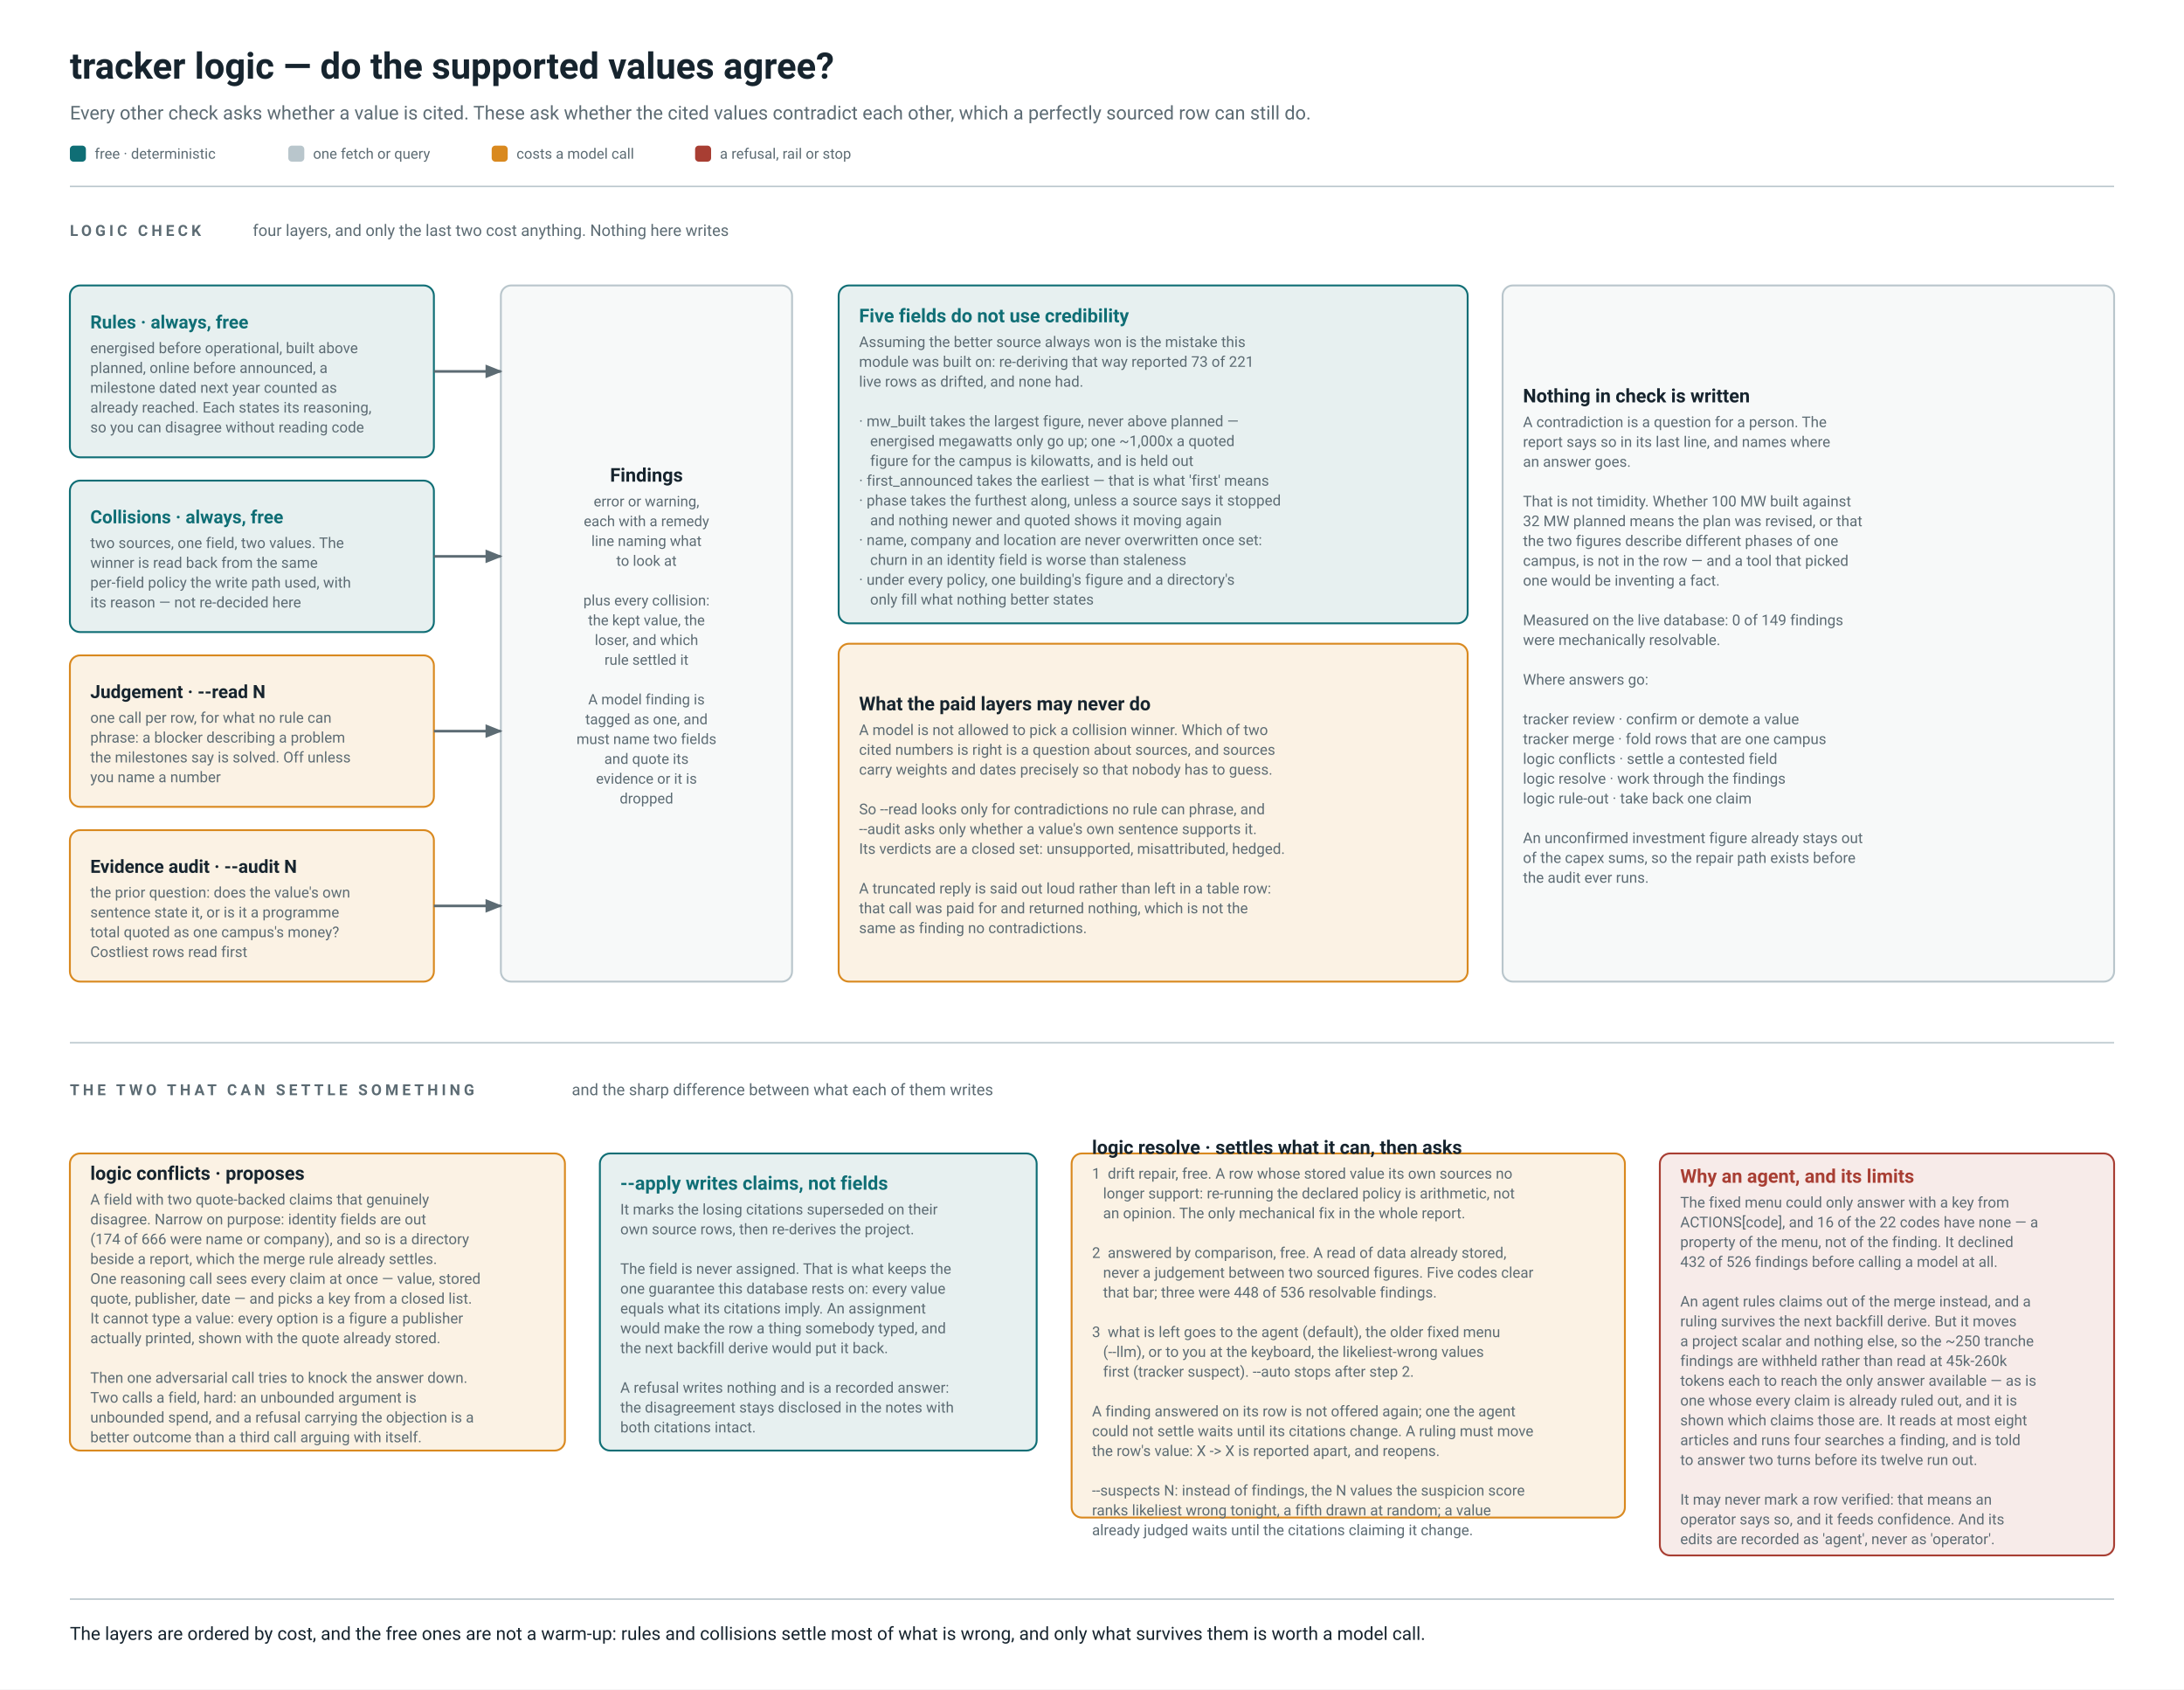
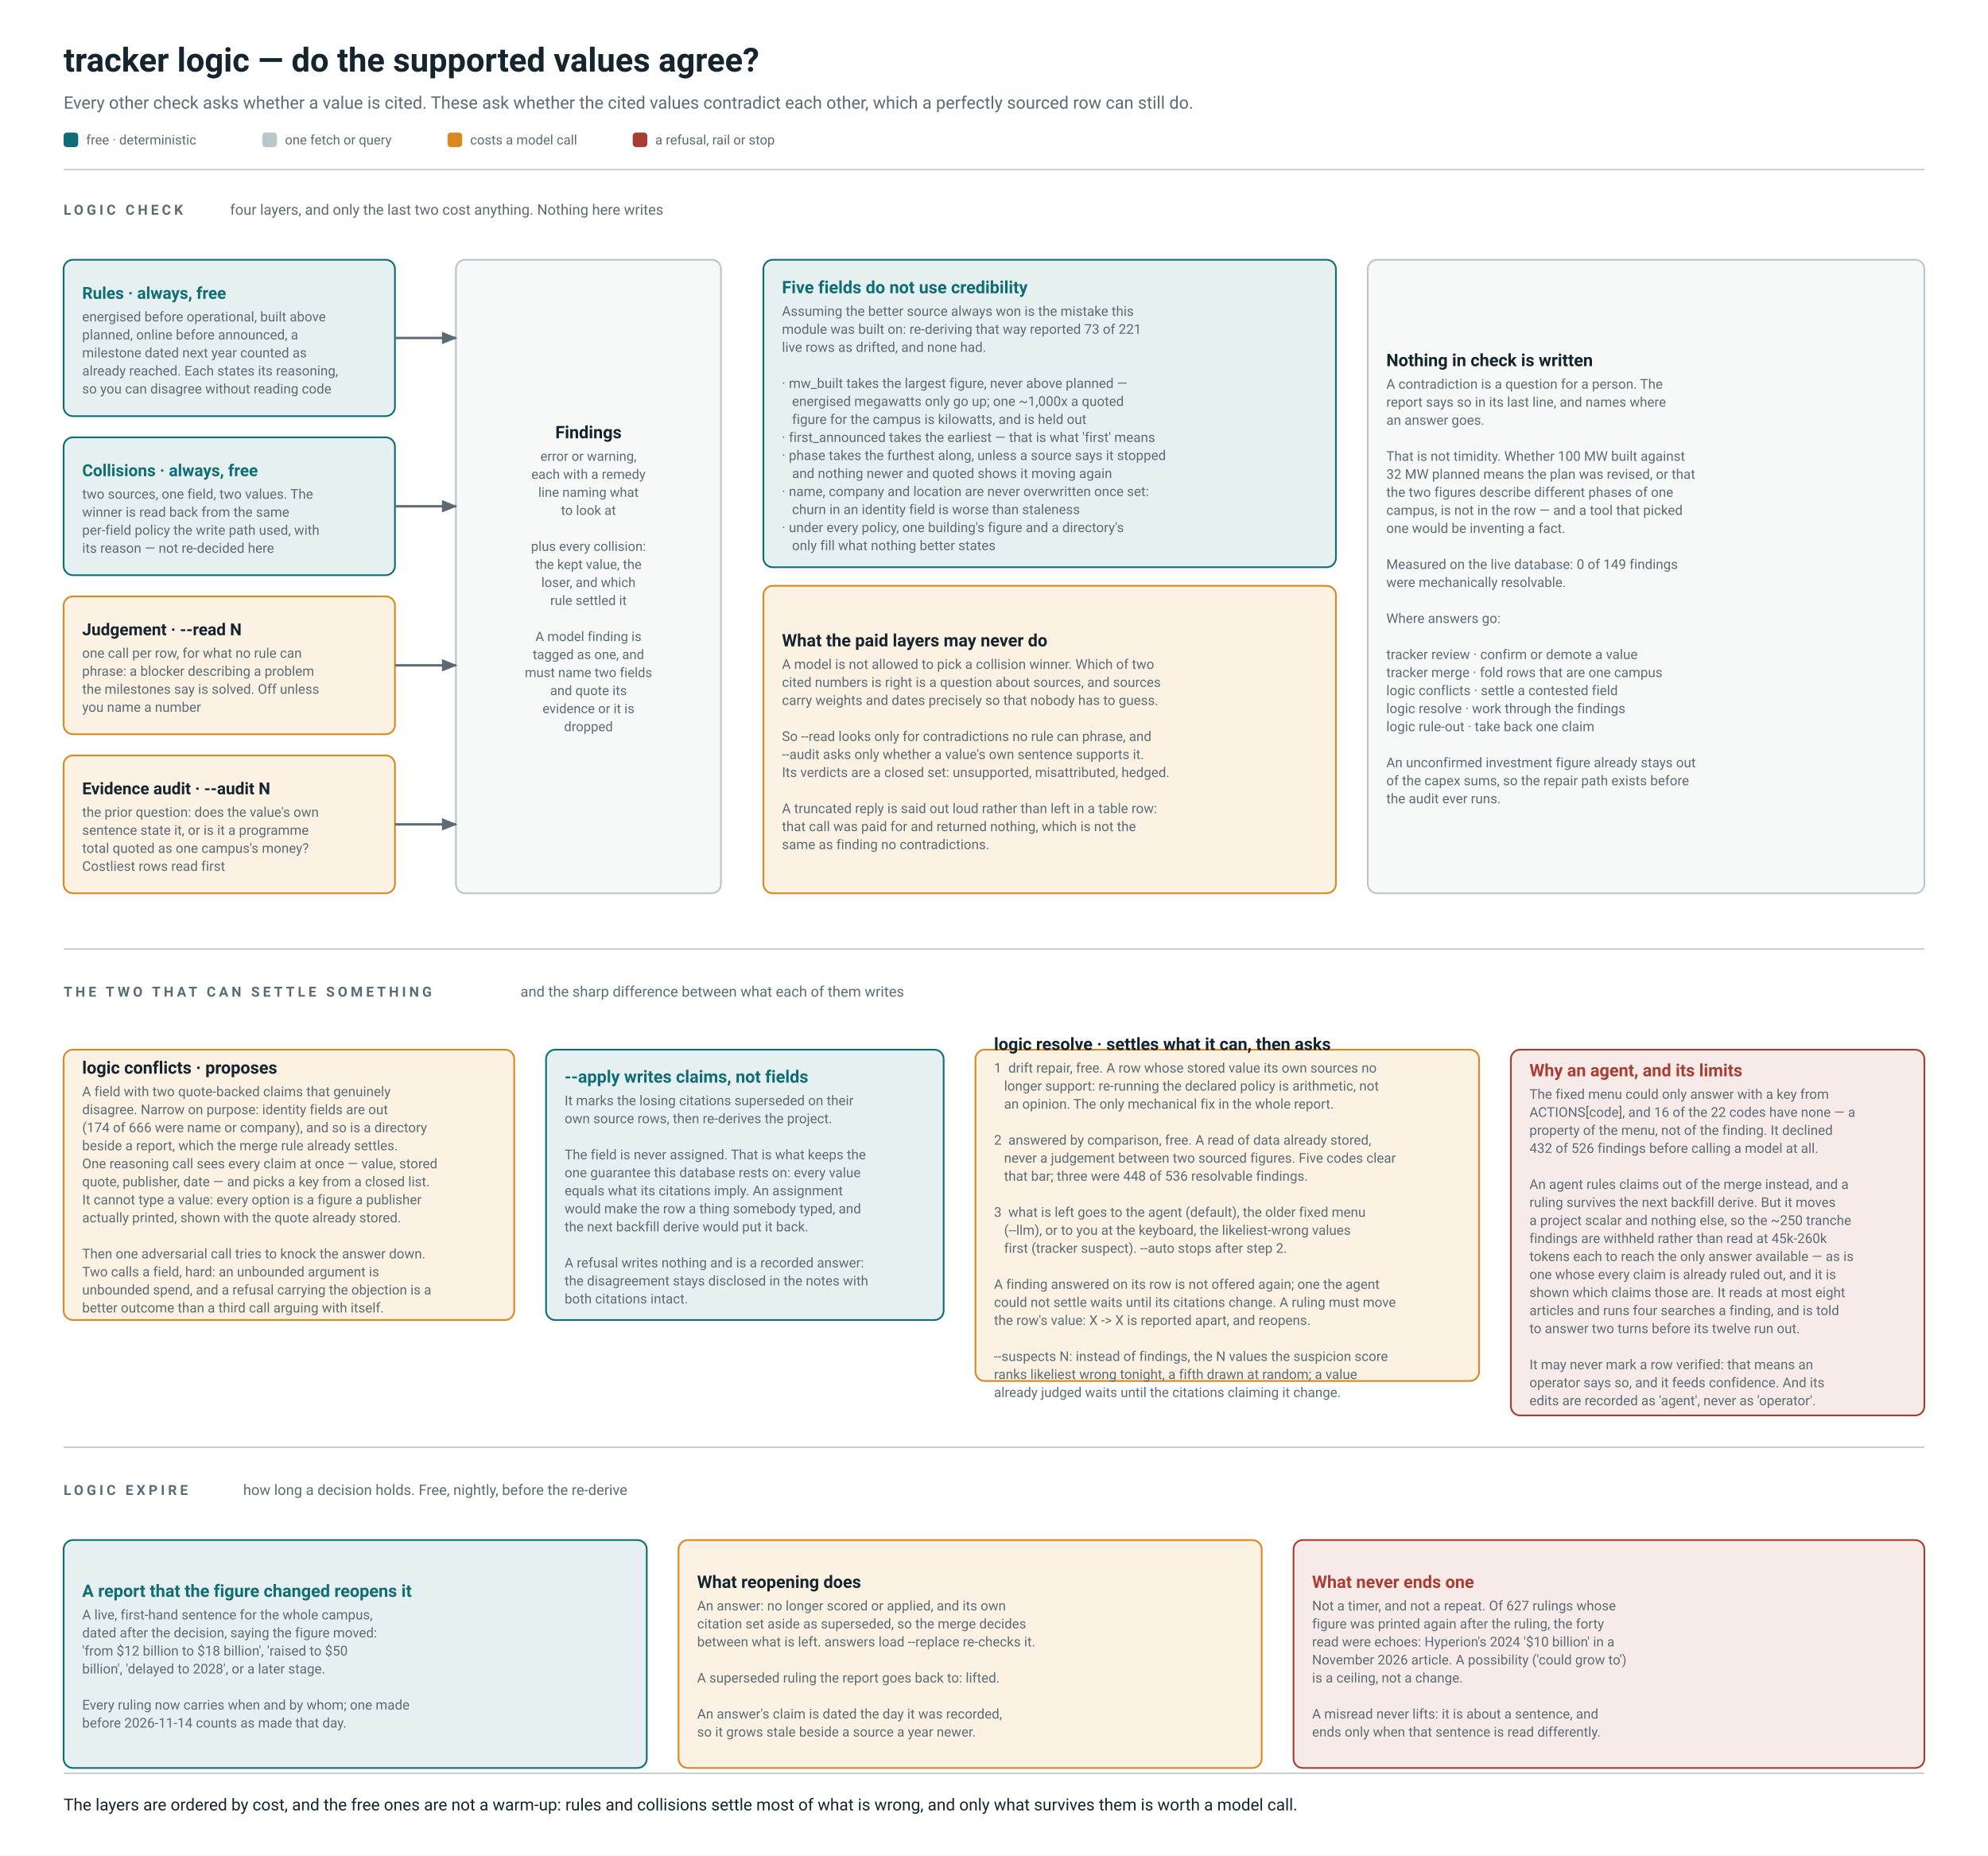
- <svg xmlns="http://www.w3.org/2000/svg" width="1500" height="1160" viewBox="0 0 1500 1160" font-family="system-ui,-apple-system,'Segoe UI',Roboto,'Helvetica Neue','DejaVu Sans',Arial,sans-serif">
+ <svg xmlns="http://www.w3.org/2000/svg" width="1500" height="1400" viewBox="0 0 1500 1400" font-family="system-ui,-apple-system,'Segoe UI',Roboto,'Helvetica Neue','DejaVu Sans',Arial,sans-serif">
  <defs>
    <marker id="a5C6B73" viewBox="0 0 10 10" refX="9" refY="5" markerWidth="6.5" markerHeight="6.5" orient="auto-start-reverse">
      <path d="M 0 1 L 10 5 L 0 9 z" fill="#5C6B73" />
    </marker>
  </defs>
-   <rect width="1500" height="1160" fill="#FFFFFF" />
+   <rect width="1500" height="1400" fill="#FFFFFF" />
  <g font-family="system-ui,-apple-system,'Segoe UI',Roboto,'Helvetica Neue','DejaVu Sans',Arial,sans-serif" xml:space="preserve">
    <text x="48.0" y="54.0" font-size="25" fill="#16242E" text-anchor="start" font-weight="700">tracker logic — do the supported values agree?</text>
    <text x="48.0" y="82.0" font-size="13" fill="#5C6B73" text-anchor="start">Every other check asks whether a value is cited. These ask whether the cited values contradict each other, which a perfectly sourced row can still do.</text>
    <rect x="48.0" y="100.0" width="11" height="11" rx="2.5" fill="#0F6E75" />
    <text x="65.0" y="109.0" font-size="10" fill="#5C6B73" text-anchor="start">free · deterministic</text>
    <rect x="198.0" y="100.0" width="11" height="11" rx="2.5" fill="#B9C6CC" />
    <text x="215.0" y="109.0" font-size="10" fill="#5C6B73" text-anchor="start">one fetch or query</text>
    <rect x="337.7" y="100.0" width="11" height="11" rx="2.5" fill="#D9891F" />
    <text x="354.7" y="109.0" font-size="10" fill="#5C6B73" text-anchor="start">costs a model call</text>
    <rect x="477.4" y="100.0" width="11" height="11" rx="2.5" fill="#A83E33" />
    <text x="494.4" y="109.0" font-size="10" fill="#5C6B73" text-anchor="start">a refusal, rail or stop</text>
    <line x1="48" y1="128" x2="1452" y2="128" stroke="#B9C6CC" stroke-width="1" />
    <text x="48.0" y="162.0" font-size="10.5" fill="#5C6B73" text-anchor="start" font-weight="700" letter-spacing="2.4">LOGIC CHECK</text>
    <text x="173.6" y="162.0" font-size="11" fill="#5C6B73" text-anchor="start">four layers, and only the last two cost anything. Nothing here writes</text>
    <rect x="48.0" y="196.0" width="250.0" height="118.0" rx="7" fill="#E7F0F0" stroke="#0F6E75" stroke-width="1.3" />
    <text x="62.0" y="225.5" font-size="12.5" fill="#0F6E75" text-anchor="left" font-weight="700">Rules · always, free</text>
    <text x="62.0" y="242.5" font-size="10.2" fill="#5C6B73" text-anchor="left">energised before operational, built above</text>
    <text x="62.0" y="256.1" font-size="10.2" fill="#5C6B73" text-anchor="left">planned, online before announced, a</text>
    <text x="62.0" y="269.7" font-size="10.2" fill="#5C6B73" text-anchor="left">milestone dated next year counted as</text>
    <text x="62.0" y="283.3" font-size="10.2" fill="#5C6B73" text-anchor="left">already reached. Each states its reasoning,</text>
    <text x="62.0" y="296.9" font-size="10.2" fill="#5C6B73" text-anchor="left">so you can disagree without reading code</text>
    <rect x="48.0" y="330.0" width="250.0" height="104.0" rx="7" fill="#E7F0F0" stroke="#0F6E75" stroke-width="1.3" />
    <text x="62.0" y="359.3" font-size="12.5" fill="#0F6E75" text-anchor="left" font-weight="700">Collisions · always, free</text>
    <text x="62.0" y="376.3" font-size="10.2" fill="#5C6B73" text-anchor="left">two sources, one field, two values. The</text>
    <text x="62.0" y="389.9" font-size="10.2" fill="#5C6B73" text-anchor="left">winner is read back from the same</text>
    <text x="62.0" y="403.5" font-size="10.2" fill="#5C6B73" text-anchor="left">per-field policy the write path used, with</text>
    <text x="62.0" y="417.1" font-size="10.2" fill="#5C6B73" text-anchor="left">its reason — not re-decided here</text>
    <rect x="48.0" y="450.0" width="250.0" height="104.0" rx="7" fill="#FBF2E4" stroke="#D9891F" stroke-width="1.3" />
    <text x="62.0" y="479.3" font-size="12.5" fill="#16242E" text-anchor="left" font-weight="700">Judgement · --read N</text>
    <text x="62.0" y="496.3" font-size="10.2" fill="#5C6B73" text-anchor="left">one call per row, for what no rule can</text>
    <text x="62.0" y="509.9" font-size="10.2" fill="#5C6B73" text-anchor="left">phrase: a blocker describing a problem</text>
    <text x="62.0" y="523.5" font-size="10.2" fill="#5C6B73" text-anchor="left">the milestones say is solved. Off unless</text>
    <text x="62.0" y="537.1" font-size="10.2" fill="#5C6B73" text-anchor="left">you name a number</text>
    <rect x="48.0" y="570.0" width="250.0" height="104.0" rx="7" fill="#FBF2E4" stroke="#D9891F" stroke-width="1.3" />
    <text x="62.0" y="599.3" font-size="12.5" fill="#16242E" text-anchor="left" font-weight="700">Evidence audit · --audit N</text>
    <text x="62.0" y="616.3" font-size="10.2" fill="#5C6B73" text-anchor="left">the prior question: does the value's own</text>
    <text x="62.0" y="629.9" font-size="10.2" fill="#5C6B73" text-anchor="left">sentence state it, or is it a programme</text>
    <text x="62.0" y="643.5" font-size="10.2" fill="#5C6B73" text-anchor="left">total quoted as one campus's money?</text>
    <text x="62.0" y="657.1" font-size="10.2" fill="#5C6B73" text-anchor="left">Costliest rows read first</text>
    <rect x="344.0" y="196.0" width="200.0" height="478.0" rx="7" fill="#F7F9F9" stroke="#B9C6CC" stroke-width="1.3" />
    <text x="444.0" y="330.7" font-size="13" fill="#16242E" text-anchor="middle" font-weight="700">Findings</text>
    <text x="444.0" y="347.7" font-size="10" fill="#5C6B73" text-anchor="middle">error or warning,</text>
    <text x="444.0" y="361.3" font-size="10" fill="#5C6B73" text-anchor="middle">each with a remedy</text>
    <text x="444.0" y="374.9" font-size="10" fill="#5C6B73" text-anchor="middle">line naming what</text>
    <text x="444.0" y="388.5" font-size="10" fill="#5C6B73" text-anchor="middle">to look at</text>
    <text x="444.0" y="402.1" font-size="10" fill="#5C6B73" text-anchor="middle" />
    <text x="444.0" y="415.7" font-size="10" fill="#5C6B73" text-anchor="middle">plus every collision:</text>
    <text x="444.0" y="429.3" font-size="10" fill="#5C6B73" text-anchor="middle">the kept value, the</text>
    <text x="444.0" y="442.9" font-size="10" fill="#5C6B73" text-anchor="middle">loser, and which</text>
    <text x="444.0" y="456.5" font-size="10" fill="#5C6B73" text-anchor="middle">rule settled it</text>
    <text x="444.0" y="470.1" font-size="10" fill="#5C6B73" text-anchor="middle" />
    <text x="444.0" y="483.7" font-size="10" fill="#5C6B73" text-anchor="middle">A model finding is</text>
    <text x="444.0" y="497.3" font-size="10" fill="#5C6B73" text-anchor="middle">tagged as one, and</text>
    <text x="444.0" y="510.9" font-size="10" fill="#5C6B73" text-anchor="middle">must name two fields</text>
    <text x="444.0" y="524.5" font-size="10" fill="#5C6B73" text-anchor="middle">and quote its</text>
    <text x="444.0" y="538.1" font-size="10" fill="#5C6B73" text-anchor="middle">evidence or it is</text>
    <text x="444.0" y="551.7" font-size="10" fill="#5C6B73" text-anchor="middle">dropped</text>
    <polyline points="298.0,255.0 344.0,255.0" fill="none" stroke="#5C6B73" stroke-width="1.8" stroke-linejoin="round" marker-end="url(#a5C6B73)" />
    <polyline points="298.0,382.0 344.0,382.0" fill="none" stroke="#5C6B73" stroke-width="1.8" stroke-linejoin="round" marker-end="url(#a5C6B73)" />
    <polyline points="298.0,502.0 344.0,502.0" fill="none" stroke="#5C6B73" stroke-width="1.8" stroke-linejoin="round" marker-end="url(#a5C6B73)" />
    <polyline points="298.0,622.0 344.0,622.0" fill="none" stroke="#5C6B73" stroke-width="1.8" stroke-linejoin="round" marker-end="url(#a5C6B73)" />
    <rect x="576.0" y="196.0" width="432.0" height="232.0" rx="7" fill="#E7F0F0" stroke="#0F6E75" stroke-width="1.3" />
    <text x="590.0" y="221.3" font-size="13" fill="#0F6E75" text-anchor="left" font-weight="700">Five fields do not use credibility</text>
    <text x="590.0" y="238.3" font-size="10.2" fill="#5C6B73" text-anchor="left">Assuming the better source always won is the mistake this</text>
    <text x="590.0" y="251.9" font-size="10.2" fill="#5C6B73" text-anchor="left">module was built on: re-deriving that way reported 73 of 221</text>
    <text x="590.0" y="265.5" font-size="10.2" fill="#5C6B73" text-anchor="left">live rows as drifted, and none had.</text>
    <text x="590.0" y="279.1" font-size="10.2" fill="#5C6B73" text-anchor="left" />
    <text x="590.0" y="292.7" font-size="10.2" fill="#5C6B73" text-anchor="left">· mw_built takes the largest figure, never above planned —</text>
    <text x="590.0" y="306.3" font-size="10.2" fill="#5C6B73" text-anchor="left">   energised megawatts only go up; one ~1,000x a quoted</text>
    <text x="590.0" y="319.9" font-size="10.2" fill="#5C6B73" text-anchor="left">   figure for the campus is kilowatts, and is held out</text>
    <text x="590.0" y="333.5" font-size="10.2" fill="#5C6B73" text-anchor="left">· first_announced takes the earliest — that is what 'first' means</text>
    <text x="590.0" y="347.1" font-size="10.2" fill="#5C6B73" text-anchor="left">· phase takes the furthest along, unless a source says it stopped</text>
    <text x="590.0" y="360.7" font-size="10.2" fill="#5C6B73" text-anchor="left">   and nothing newer and quoted shows it moving again</text>
    <text x="590.0" y="374.3" font-size="10.2" fill="#5C6B73" text-anchor="left">· name, company and location are never overwritten once set:</text>
    <text x="590.0" y="387.9" font-size="10.2" fill="#5C6B73" text-anchor="left">   churn in an identity field is worse than staleness</text>
    <text x="590.0" y="401.5" font-size="10.2" fill="#5C6B73" text-anchor="left">· under every policy, one building's figure and a directory's</text>
    <text x="590.0" y="415.1" font-size="10.2" fill="#5C6B73" text-anchor="left">   only fill what nothing better states</text>
    <rect x="576.0" y="442.0" width="432.0" height="232.0" rx="7" fill="#FBF2E4" stroke="#D9891F" stroke-width="1.3" />
    <text x="590.0" y="487.7" font-size="13" fill="#16242E" text-anchor="left" font-weight="700">What the paid layers may never do</text>
    <text x="590.0" y="504.7" font-size="10.2" fill="#5C6B73" text-anchor="left">A model is not allowed to pick a collision winner. Which of two</text>
    <text x="590.0" y="518.3" font-size="10.2" fill="#5C6B73" text-anchor="left">cited numbers is right is a question about sources, and sources</text>
    <text x="590.0" y="531.9" font-size="10.2" fill="#5C6B73" text-anchor="left">carry weights and dates precisely so that nobody has to guess.</text>
    <text x="590.0" y="545.5" font-size="10.2" fill="#5C6B73" text-anchor="left" />
    <text x="590.0" y="559.1" font-size="10.2" fill="#5C6B73" text-anchor="left">So --read looks only for contradictions no rule can phrase, and</text>
    <text x="590.0" y="572.7" font-size="10.2" fill="#5C6B73" text-anchor="left">--audit asks only whether a value's own sentence supports it.</text>
    <text x="590.0" y="586.3" font-size="10.2" fill="#5C6B73" text-anchor="left">Its verdicts are a closed set: unsupported, misattributed, hedged.</text>
    <text x="590.0" y="599.9" font-size="10.2" fill="#5C6B73" text-anchor="left" />
    <text x="590.0" y="613.5" font-size="10.2" fill="#5C6B73" text-anchor="left">A truncated reply is said out loud rather than left in a table row:</text>
    <text x="590.0" y="627.1" font-size="10.2" fill="#5C6B73" text-anchor="left">that call was paid for and returned nothing, which is not the</text>
    <text x="590.0" y="640.7" font-size="10.2" fill="#5C6B73" text-anchor="left">same as finding no contradictions.</text>
    <rect x="1032.0" y="196.0" width="420.0" height="478.0" rx="7" fill="#F7F9F9" stroke="#B9C6CC" stroke-width="1.3" />
    <text x="1046.0" y="276.3" font-size="13" fill="#16242E" text-anchor="left" font-weight="700">Nothing in check is written</text>
    <text x="1046.0" y="293.3" font-size="10.2" fill="#5C6B73" text-anchor="left">A contradiction is a question for a person. The</text>
    <text x="1046.0" y="306.9" font-size="10.2" fill="#5C6B73" text-anchor="left">report says so in its last line, and names where</text>
    <text x="1046.0" y="320.5" font-size="10.2" fill="#5C6B73" text-anchor="left">an answer goes.</text>
    <text x="1046.0" y="334.1" font-size="10.2" fill="#5C6B73" text-anchor="left" />
    <text x="1046.0" y="347.7" font-size="10.2" fill="#5C6B73" text-anchor="left">That is not timidity. Whether 100 MW built against</text>
    <text x="1046.0" y="361.3" font-size="10.2" fill="#5C6B73" text-anchor="left">32 MW planned means the plan was revised, or that</text>
    <text x="1046.0" y="374.9" font-size="10.2" fill="#5C6B73" text-anchor="left">the two figures describe different phases of one</text>
    <text x="1046.0" y="388.5" font-size="10.2" fill="#5C6B73" text-anchor="left">campus, is not in the row — and a tool that picked</text>
    <text x="1046.0" y="402.1" font-size="10.2" fill="#5C6B73" text-anchor="left">one would be inventing a fact.</text>
    <text x="1046.0" y="415.7" font-size="10.2" fill="#5C6B73" text-anchor="left" />
    <text x="1046.0" y="429.3" font-size="10.2" fill="#5C6B73" text-anchor="left">Measured on the live database: 0 of 149 findings</text>
    <text x="1046.0" y="442.9" font-size="10.2" fill="#5C6B73" text-anchor="left">were mechanically resolvable.</text>
    <text x="1046.0" y="456.5" font-size="10.2" fill="#5C6B73" text-anchor="left" />
    <text x="1046.0" y="470.1" font-size="10.2" fill="#5C6B73" text-anchor="left">Where answers go:</text>
    <text x="1046.0" y="483.7" font-size="10.2" fill="#5C6B73" text-anchor="left" />
    <text x="1046.0" y="497.3" font-size="10.2" fill="#5C6B73" text-anchor="left">tracker review · confirm or demote a value</text>
    <text x="1046.0" y="510.9" font-size="10.2" fill="#5C6B73" text-anchor="left">tracker merge · fold rows that are one campus</text>
    <text x="1046.0" y="524.5" font-size="10.2" fill="#5C6B73" text-anchor="left">logic conflicts · settle a contested field</text>
    <text x="1046.0" y="538.1" font-size="10.2" fill="#5C6B73" text-anchor="left">logic resolve · work through the findings</text>
    <text x="1046.0" y="551.7" font-size="10.2" fill="#5C6B73" text-anchor="left">logic rule-out · take back one claim</text>
    <text x="1046.0" y="565.3" font-size="10.2" fill="#5C6B73" text-anchor="left" />
    <text x="1046.0" y="578.9" font-size="10.2" fill="#5C6B73" text-anchor="left">An unconfirmed investment figure already stays out</text>
    <text x="1046.0" y="592.5" font-size="10.2" fill="#5C6B73" text-anchor="left">of the capex sums, so the repair path exists before</text>
    <text x="1046.0" y="606.1" font-size="10.2" fill="#5C6B73" text-anchor="left">the audit ever runs.</text>
    <line x1="48" y1="716" x2="1452" y2="716" stroke="#B9C6CC" stroke-width="1" />
    <text x="48.0" y="752.0" font-size="10.5" fill="#5C6B73" text-anchor="start" font-weight="700" letter-spacing="2.4">THE TWO THAT CAN SETTLE SOMETHING</text>
    <text x="392.7" y="752.0" font-size="11" fill="#5C6B73" text-anchor="start">and the sharp difference between what each of them writes</text>
    <rect x="48.0" y="792.0" width="340.0" height="204.0" rx="7" fill="#FBF2E4" stroke="#D9891F" stroke-width="1.3" />
    <text x="62.0" y="810.1" font-size="13" fill="#16242E" text-anchor="left" font-weight="700">logic conflicts · proposes</text>
    <text x="62.0" y="827.1" font-size="10.2" fill="#5C6B73" text-anchor="left">A field with two quote-backed claims that genuinely</text>
    <text x="62.0" y="840.7" font-size="10.2" fill="#5C6B73" text-anchor="left">disagree. Narrow on purpose: identity fields are out</text>
    <text x="62.0" y="854.3" font-size="10.2" fill="#5C6B73" text-anchor="left">(174 of 666 were name or company), and so is a directory</text>
    <text x="62.0" y="867.9" font-size="10.2" fill="#5C6B73" text-anchor="left">beside a report, which the merge rule already settles.</text>
    <text x="62.0" y="881.5" font-size="10.2" fill="#5C6B73" text-anchor="left">One reasoning call sees every claim at once — value, stored</text>
    <text x="62.0" y="895.1" font-size="10.2" fill="#5C6B73" text-anchor="left">quote, publisher, date — and picks a key from a closed list.</text>
    <text x="62.0" y="908.7" font-size="10.2" fill="#5C6B73" text-anchor="left">It cannot type a value: every option is a figure a publisher</text>
    <text x="62.0" y="922.3" font-size="10.2" fill="#5C6B73" text-anchor="left">actually printed, shown with the quote already stored.</text>
    <text x="62.0" y="935.9" font-size="10.2" fill="#5C6B73" text-anchor="left" />
    <text x="62.0" y="949.5" font-size="10.2" fill="#5C6B73" text-anchor="left">Then one adversarial call tries to knock the answer down.</text>
    <text x="62.0" y="963.1" font-size="10.2" fill="#5C6B73" text-anchor="left">Two calls a field, hard: an unbounded argument is</text>
    <text x="62.0" y="976.7" font-size="10.2" fill="#5C6B73" text-anchor="left">unbounded spend, and a refusal carrying the objection is a</text>
    <text x="62.0" y="990.3" font-size="10.2" fill="#5C6B73" text-anchor="left">better outcome than a third call arguing with itself.</text>
    <rect x="412.0" y="792.0" width="300.0" height="204.0" rx="7" fill="#E7F0F0" stroke="#0F6E75" stroke-width="1.3" />
    <text x="426.0" y="816.9" font-size="13" fill="#0F6E75" text-anchor="left" font-weight="700">--apply writes claims, not fields</text>
    <text x="426.0" y="833.9" font-size="10.2" fill="#5C6B73" text-anchor="left">It marks the losing citations superseded on their</text>
    <text x="426.0" y="847.5" font-size="10.2" fill="#5C6B73" text-anchor="left">own source rows, then re-derives the project.</text>
    <text x="426.0" y="861.1" font-size="10.2" fill="#5C6B73" text-anchor="left" />
    <text x="426.0" y="874.7" font-size="10.2" fill="#5C6B73" text-anchor="left">The field is never assigned. That is what keeps the</text>
    <text x="426.0" y="888.3" font-size="10.2" fill="#5C6B73" text-anchor="left">one guarantee this database rests on: every value</text>
    <text x="426.0" y="901.9" font-size="10.2" fill="#5C6B73" text-anchor="left">equals what its citations imply. An assignment</text>
    <text x="426.0" y="915.5" font-size="10.2" fill="#5C6B73" text-anchor="left">would make the row a thing somebody typed, and</text>
    <text x="426.0" y="929.1" font-size="10.2" fill="#5C6B73" text-anchor="left">the next backfill derive would put it back.</text>
    <text x="426.0" y="942.7" font-size="10.2" fill="#5C6B73" text-anchor="left" />
    <text x="426.0" y="956.3" font-size="10.2" fill="#5C6B73" text-anchor="left">A refusal writes nothing and is a recorded answer:</text>
    <text x="426.0" y="969.9" font-size="10.2" fill="#5C6B73" text-anchor="left">the disagreement stays disclosed in the notes with</text>
    <text x="426.0" y="983.5" font-size="10.2" fill="#5C6B73" text-anchor="left">both citations intact.</text>
    <rect x="736.0" y="792.0" width="380.0" height="250.0" rx="7" fill="#FBF2E4" stroke="#D9891F" stroke-width="1.3" />
    <text x="750.0" y="792.3" font-size="13" fill="#16242E" text-anchor="left" font-weight="700">logic resolve · settles what it can, then asks</text>
    <text x="750.0" y="809.3" font-size="10.2" fill="#5C6B73" text-anchor="left">1  drift repair, free. A row whose stored value its own sources no</text>
    <text x="750.0" y="822.9" font-size="10.2" fill="#5C6B73" text-anchor="left">   longer support: re-running the declared policy is arithmetic, not</text>
    <text x="750.0" y="836.5" font-size="10.2" fill="#5C6B73" text-anchor="left">   an opinion. The only mechanical fix in the whole report.</text>
    <text x="750.0" y="850.1" font-size="10.2" fill="#5C6B73" text-anchor="left" />
    <text x="750.0" y="863.7" font-size="10.2" fill="#5C6B73" text-anchor="left">2  answered by comparison, free. A read of data already stored,</text>
    <text x="750.0" y="877.3" font-size="10.2" fill="#5C6B73" text-anchor="left">   never a judgement between two sourced figures. Five codes clear</text>
    <text x="750.0" y="890.9" font-size="10.2" fill="#5C6B73" text-anchor="left">   that bar; three were 448 of 536 resolvable findings.</text>
    <text x="750.0" y="904.5" font-size="10.2" fill="#5C6B73" text-anchor="left" />
    <text x="750.0" y="918.1" font-size="10.2" fill="#5C6B73" text-anchor="left">3  what is left goes to the agent (default), the older fixed menu</text>
    <text x="750.0" y="931.7" font-size="10.2" fill="#5C6B73" text-anchor="left">   (--llm), or to you at the keyboard, the likeliest-wrong values</text>
    <text x="750.0" y="945.3" font-size="10.2" fill="#5C6B73" text-anchor="left">   first (tracker suspect). --auto stops after step 2.</text>
    <text x="750.0" y="958.9" font-size="10.2" fill="#5C6B73" text-anchor="left" />
    <text x="750.0" y="972.5" font-size="10.2" fill="#5C6B73" text-anchor="left">A finding answered on its row is not offered again; one the agent</text>
    <text x="750.0" y="986.1" font-size="10.2" fill="#5C6B73" text-anchor="left">could not settle waits until its citations change. A ruling must move</text>
    <text x="750.0" y="999.7" font-size="10.2" fill="#5C6B73" text-anchor="left">the row's value: X -&gt; X is reported apart, and reopens.</text>
    <text x="750.0" y="1013.3" font-size="10.2" fill="#5C6B73" text-anchor="left" />
    <text x="750.0" y="1026.9" font-size="10.2" fill="#5C6B73" text-anchor="left">--suspects N: instead of findings, the N values the suspicion score</text>
    <text x="750.0" y="1040.5" font-size="10.2" fill="#5C6B73" text-anchor="left">ranks likeliest wrong tonight, a fifth drawn at random; a value</text>
    <text x="750.0" y="1054.1" font-size="10.2" fill="#5C6B73" text-anchor="left">already judged waits until the citations claiming it change.</text>
    <rect x="1140.0" y="792.0" width="312.0" height="276.0" rx="7" fill="#F7EBE9" stroke="#A83E33" stroke-width="1.3" />
    <text x="1154.0" y="812.1" font-size="13" fill="#A83E33" text-anchor="left" font-weight="700">Why an agent, and its limits</text>
    <text x="1154.0" y="829.1" font-size="10.2" fill="#5C6B73" text-anchor="left">The fixed menu could only answer with a key from</text>
    <text x="1154.0" y="842.7" font-size="10.2" fill="#5C6B73" text-anchor="left">ACTIONS[code], and 16 of the 22 codes have none — a</text>
    <text x="1154.0" y="856.3" font-size="10.2" fill="#5C6B73" text-anchor="left">property of the menu, not of the finding. It declined</text>
    <text x="1154.0" y="869.9" font-size="10.2" fill="#5C6B73" text-anchor="left">432 of 526 findings before calling a model at all.</text>
    <text x="1154.0" y="883.5" font-size="10.2" fill="#5C6B73" text-anchor="left" />
    <text x="1154.0" y="897.1" font-size="10.2" fill="#5C6B73" text-anchor="left">An agent rules claims out of the merge instead, and a</text>
    <text x="1154.0" y="910.7" font-size="10.2" fill="#5C6B73" text-anchor="left">ruling survives the next backfill derive. But it moves</text>
    <text x="1154.0" y="924.3" font-size="10.2" fill="#5C6B73" text-anchor="left">a project scalar and nothing else, so the ~250 tranche</text>
    <text x="1154.0" y="937.9" font-size="10.2" fill="#5C6B73" text-anchor="left">findings are withheld rather than read at 45k-260k</text>
    <text x="1154.0" y="951.5" font-size="10.2" fill="#5C6B73" text-anchor="left">tokens each to reach the only answer available — as is</text>
    <text x="1154.0" y="965.1" font-size="10.2" fill="#5C6B73" text-anchor="left">one whose every claim is already ruled out, and it is</text>
    <text x="1154.0" y="978.7" font-size="10.2" fill="#5C6B73" text-anchor="left">shown which claims those are. It reads at most eight</text>
    <text x="1154.0" y="992.3" font-size="10.2" fill="#5C6B73" text-anchor="left">articles and runs four searches a finding, and is told</text>
    <text x="1154.0" y="1005.9" font-size="10.2" fill="#5C6B73" text-anchor="left">to answer two turns before its twelve run out.</text>
    <text x="1154.0" y="1019.5" font-size="10.2" fill="#5C6B73" text-anchor="left" />
    <text x="1154.0" y="1033.1" font-size="10.2" fill="#5C6B73" text-anchor="left">It may never mark a row verified: that means an</text>
    <text x="1154.0" y="1046.7" font-size="10.2" fill="#5C6B73" text-anchor="left">operator says so, and it feeds confidence. And its</text>
    <text x="1154.0" y="1060.3" font-size="10.2" fill="#5C6B73" text-anchor="left">edits are recorded as 'agent', never as 'operator'.</text>
-     <line x1="48" y1="1098" x2="1452" y2="1098" stroke="#B9C6CC" stroke-width="1" />
-     <text x="48.0" y="1126.0" font-size="12.5" fill="#16242E" text-anchor="start">The layers are ordered by cost, and the free ones are not a warm-up: rules and collisions settle most of what is wrong, and only what survives them is worth a model call.</text>
+     <line x1="48" y1="1092" x2="1452" y2="1092" stroke="#B9C6CC" stroke-width="1" />
+     <text x="48.0" y="1128.0" font-size="10.5" fill="#5C6B73" text-anchor="start" font-weight="700" letter-spacing="2.4">LOGIC EXPIRE</text>
+     <text x="183.5" y="1128.0" font-size="11" fill="#5C6B73" text-anchor="start">how long a decision holds. Free, nightly, before the re-derive</text>
+     <rect x="48.0" y="1162.0" width="440.0" height="172.0" rx="7" fill="#E7F0F0" stroke="#0F6E75" stroke-width="1.3" />
+     <text x="62.0" y="1204.9" font-size="13" fill="#0F6E75" text-anchor="left" font-weight="700">A report that the figure changed reopens it</text>
+     <text x="62.0" y="1221.9" font-size="10.2" fill="#5C6B73" text-anchor="left">A live, first-hand sentence for the whole campus,</text>
+     <text x="62.0" y="1235.5" font-size="10.2" fill="#5C6B73" text-anchor="left">dated after the decision, saying the figure moved:</text>
+     <text x="62.0" y="1249.1" font-size="10.2" fill="#5C6B73" text-anchor="left">'from $12 billion to $18 billion', 'raised to $50</text>
+     <text x="62.0" y="1262.7" font-size="10.2" fill="#5C6B73" text-anchor="left">billion', 'delayed to 2028', or a later stage.</text>
+     <text x="62.0" y="1276.3" font-size="10.2" fill="#5C6B73" text-anchor="left" />
+     <text x="62.0" y="1289.9" font-size="10.2" fill="#5C6B73" text-anchor="left">Every ruling now carries when and by whom; one made</text>
+     <text x="62.0" y="1303.5" font-size="10.2" fill="#5C6B73" text-anchor="left">before 2026-11-14 counts as made that day.</text>
+     <rect x="512.0" y="1162.0" width="440.0" height="172.0" rx="7" fill="#FBF2E4" stroke="#D9891F" stroke-width="1.3" />
+     <text x="526.0" y="1198.1" font-size="13" fill="#16242E" text-anchor="left" font-weight="700">What reopening does</text>
+     <text x="526.0" y="1215.1" font-size="10.2" fill="#5C6B73" text-anchor="left">An answer: no longer scored or applied, and its own</text>
+     <text x="526.0" y="1228.7" font-size="10.2" fill="#5C6B73" text-anchor="left">citation set aside as superseded, so the merge decides</text>
+     <text x="526.0" y="1242.3" font-size="10.2" fill="#5C6B73" text-anchor="left">between what is left. answers load --replace re-checks it.</text>
+     <text x="526.0" y="1255.9" font-size="10.2" fill="#5C6B73" text-anchor="left" />
+     <text x="526.0" y="1269.5" font-size="10.2" fill="#5C6B73" text-anchor="left">A superseded ruling the report goes back to: lifted.</text>
+     <text x="526.0" y="1283.1" font-size="10.2" fill="#5C6B73" text-anchor="left" />
+     <text x="526.0" y="1296.7" font-size="10.2" fill="#5C6B73" text-anchor="left">An answer's claim is dated the day it was recorded,</text>
+     <text x="526.0" y="1310.3" font-size="10.2" fill="#5C6B73" text-anchor="left">so it grows stale beside a source a year newer.</text>
+     <rect x="976.0" y="1162.0" width="476.0" height="172.0" rx="7" fill="#F7EBE9" stroke="#A83E33" stroke-width="1.3" />
+     <text x="990.0" y="1198.1" font-size="13" fill="#A83E33" text-anchor="left" font-weight="700">What never ends one</text>
+     <text x="990.0" y="1215.1" font-size="10.2" fill="#5C6B73" text-anchor="left">Not a timer, and not a repeat. Of 627 rulings whose</text>
+     <text x="990.0" y="1228.7" font-size="10.2" fill="#5C6B73" text-anchor="left">figure was printed again after the ruling, the forty</text>
+     <text x="990.0" y="1242.3" font-size="10.2" fill="#5C6B73" text-anchor="left">read were echoes: Hyperion's 2024 '$10 billion' in a</text>
+     <text x="990.0" y="1255.9" font-size="10.2" fill="#5C6B73" text-anchor="left">November 2026 article. A possibility ('could grow to')</text>
+     <text x="990.0" y="1269.5" font-size="10.2" fill="#5C6B73" text-anchor="left">is a ceiling, not a change.</text>
+     <text x="990.0" y="1283.1" font-size="10.2" fill="#5C6B73" text-anchor="left" />
+     <text x="990.0" y="1296.7" font-size="10.2" fill="#5C6B73" text-anchor="left">A misread never lifts: it is about a sentence, and</text>
+     <text x="990.0" y="1310.3" font-size="10.2" fill="#5C6B73" text-anchor="left">ends only when that sentence is read differently.</text>
+     <line x1="48" y1="1338" x2="1452" y2="1338" stroke="#B9C6CC" stroke-width="1" />
+     <text x="48.0" y="1366.0" font-size="12.5" fill="#16242E" text-anchor="start">The layers are ordered by cost, and the free ones are not a warm-up: rules and collisions settle most of what is wrong, and only what survives them is worth a model call.</text>
  </g>
</svg>
